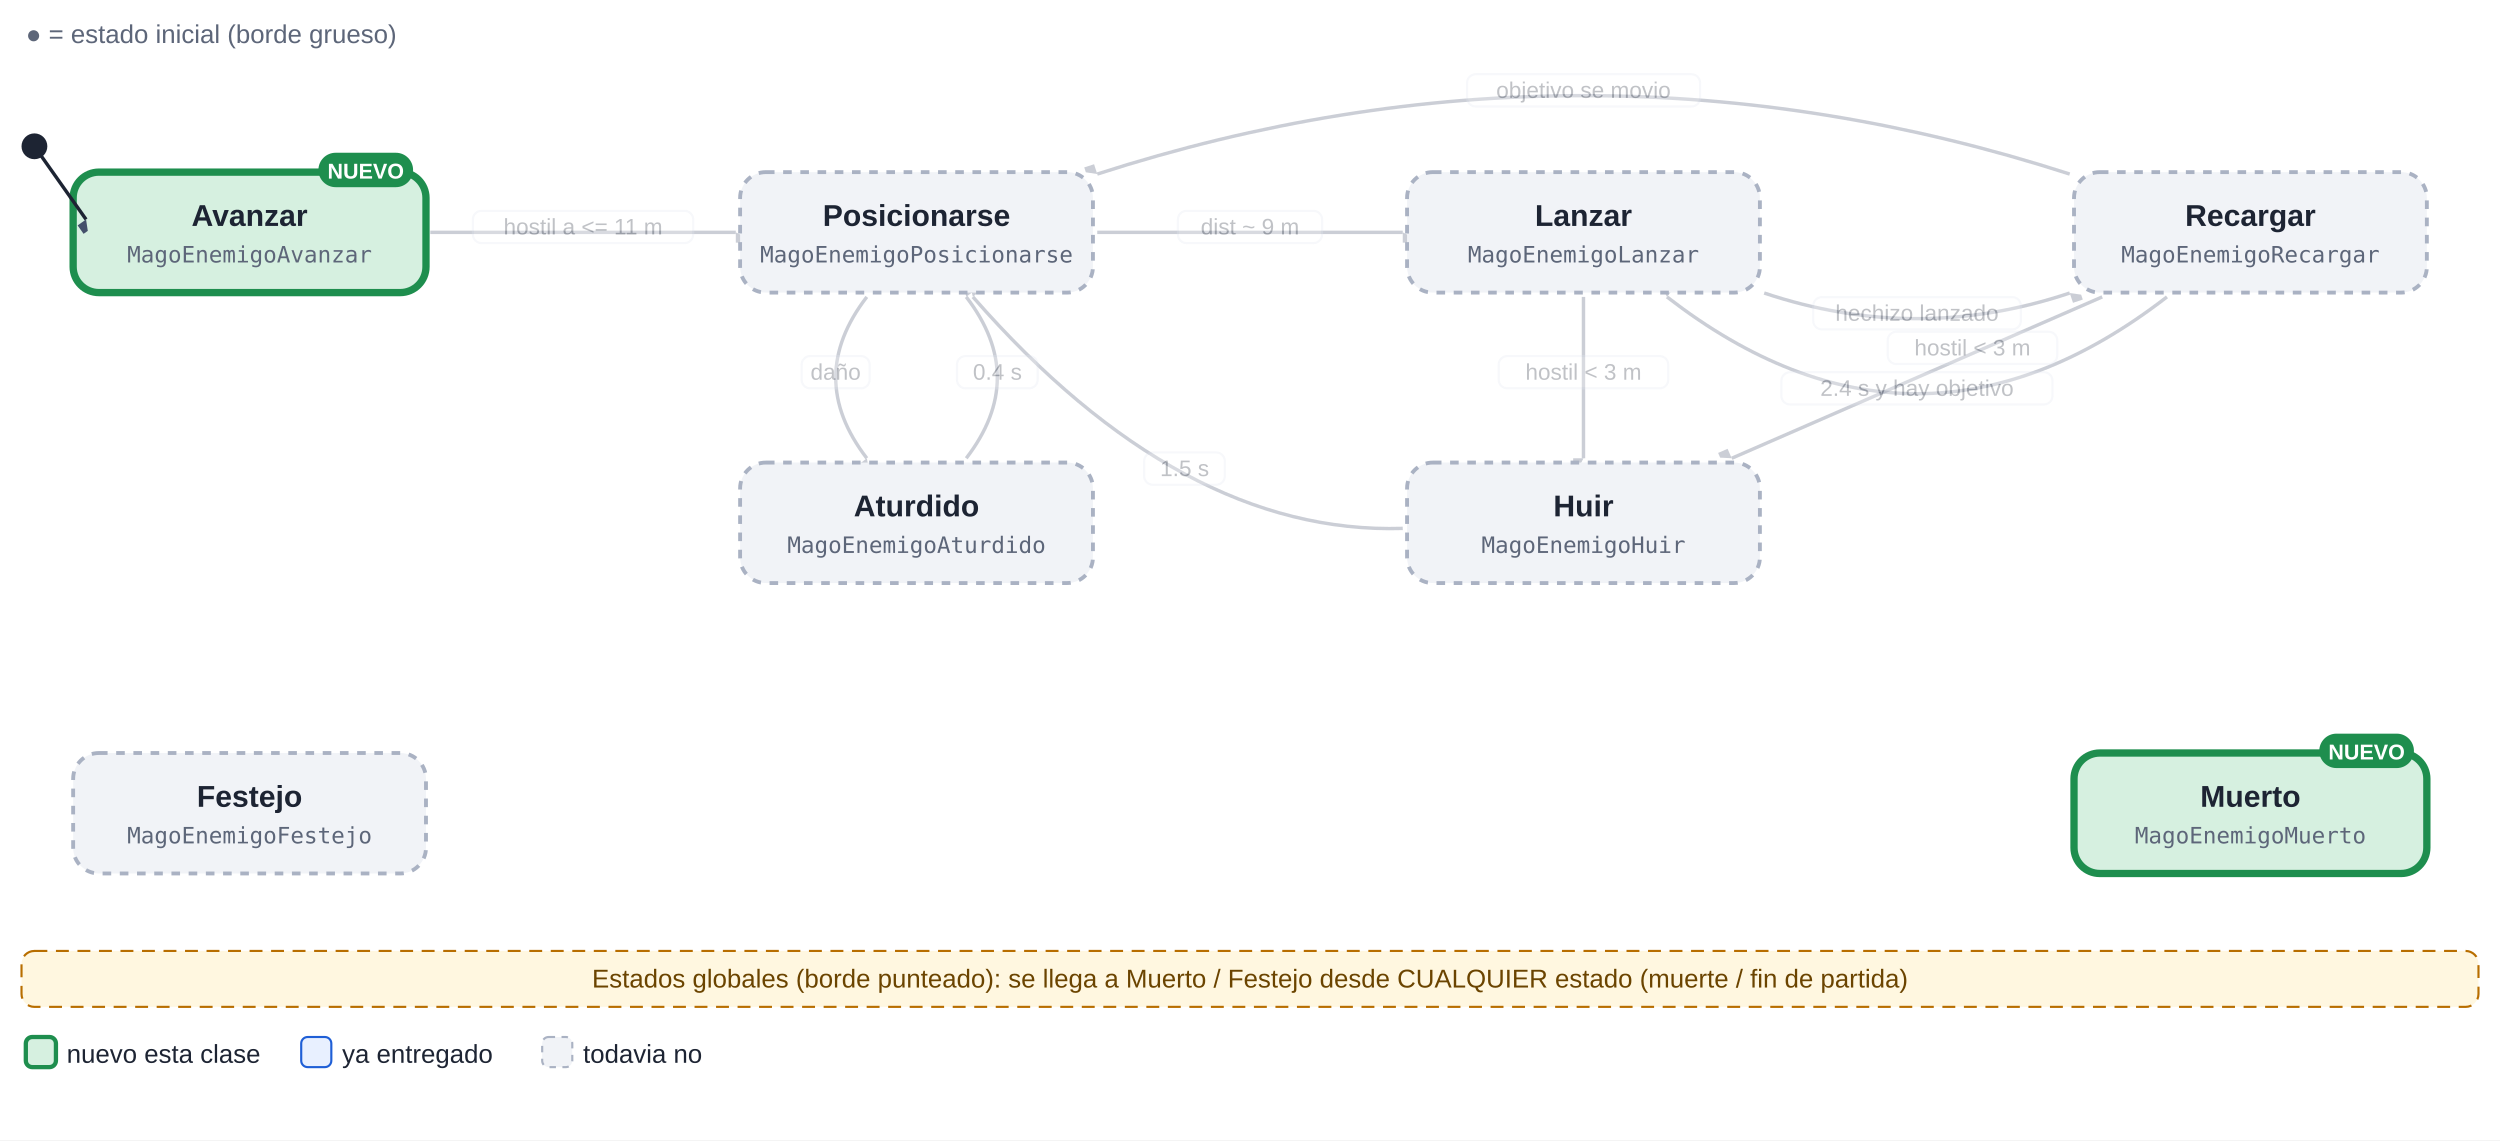
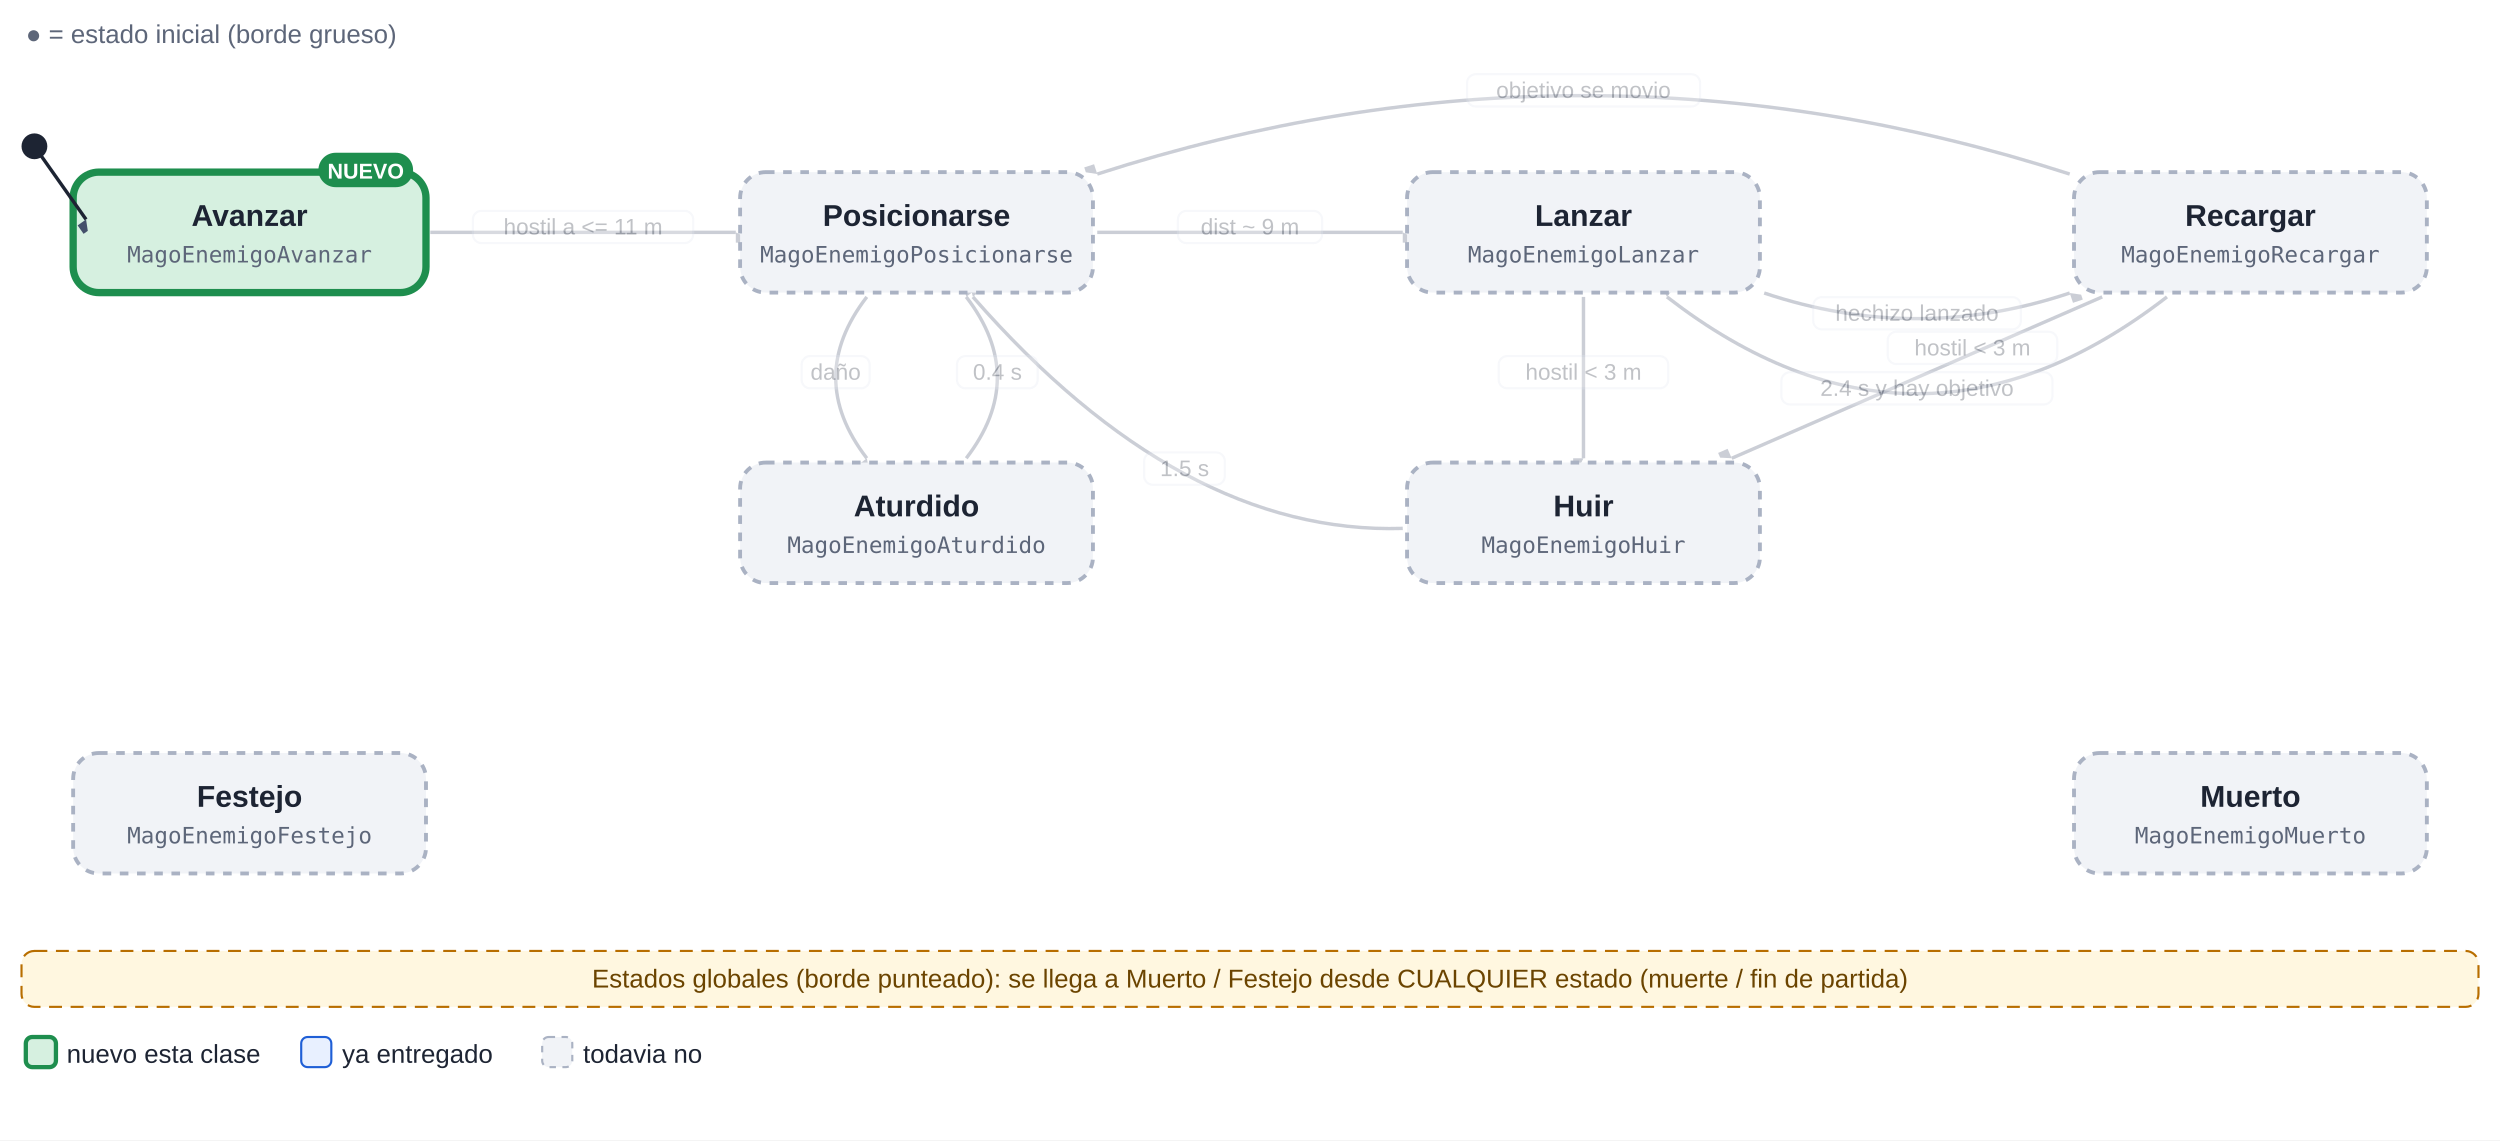
<svg xmlns="http://www.w3.org/2000/svg" viewBox="0 0 1162 530" width="1162" height="530" aria-label="Diagrama de estados de Mago enemigo" role="img">
  <rect x="0" y="0" width="1162" height="530" fill="#ffffff" />
  <defs>
    <marker id="d5" markerheight="8" markerwidth="8" orient="auto-start-reverse" refx="9" refy="5" viewbox="0 0 10 10">
      <path d="M0,0 L10,5 L0,10 z" fill="#44506b" />
    </marker>
  </defs>
  <path d="M200.0,108.0 L342.0,108.0" fill="none" marker-end="url(#d5)" opacity=".28" stroke="#44506b" stroke-width="1.6" />
  <path d="M510.0,108.0 L652.0,108.0" fill="none" marker-end="url(#d5)" opacity=".28" stroke="#44506b" stroke-width="1.6" />
  <path d="M820.0,136.2 Q891.0,160.0 962.0,136.2" fill="none" marker-end="url(#d5)" opacity=".28" stroke="#44506b" stroke-width="1.6" />
  <path d="M1007.2,138.0 Q891.0,228.0 774.8,138.0" fill="none" marker-end="url(#d5)" opacity=".28" stroke="#44506b" stroke-width="1.6" />
  <path d="M962.0,80.9 Q736.0,8.0 510.0,80.9" fill="none" marker-end="url(#d5)" opacity=".28" stroke="#44506b" stroke-width="1.6" />
  <path d="M736.0,138.0 L736.0,213.0" fill="none" marker-end="url(#d5)" opacity=".28" stroke="#44506b" stroke-width="1.6" />
  <path d="M977.1,138.0 L804.9,213.0" fill="none" marker-end="url(#d5)" opacity=".28" stroke="#44506b" stroke-width="1.6" />
  <path d="M652.0,245.6 Q549.1,248.8 452.2,138.0" fill="none" marker-end="url(#d5)" opacity=".28" stroke="#44506b" stroke-width="1.6" />
  <path d="M402.9,138.0 Q374.0,175.5 402.9,213.0" fill="none" marker-end="url(#d5)" opacity=".28" stroke="#44506b" stroke-width="1.6" />
  <path d="M449.1,213.0 Q478.0,175.5 449.1,138.0" fill="none" marker-end="url(#d5)" opacity=".28" stroke="#44506b" stroke-width="1.6" />
  <rect fill="#d6f0e0" height="56" rx="12" stroke="#1e8e4e" stroke-width="3.4" width="164" x="34.0" y="80.0" />
  <rect fill="#1e8e4e" height="16" rx="8" width="44" x="148.0" y="71.0" />
  <text fill="#fff" font-family="system-ui,Arial,sans-serif" font-size="10" font-weight="700" text-anchor="middle" x="170.0" y="83.0">NUEVO</text>
  <text fill="#1d2433" font-family="system-ui,Arial,sans-serif" font-size="14" font-weight="700" text-anchor="middle" x="116.0" y="105.0">Avanzar</text>
  <text fill="#5d6679" font-family="ui-monospace,Consolas,monospace" font-size="10.5" text-anchor="middle" x="116.0" y="122.0">MagoEnemigoAvanzar</text>
  <circle cx="16.0" cy="68.0" fill="#1d2433" r="6" />
  <path d="M16.0,68.0 L40.0,102.0" marker-end="url(#d5)" stroke="#1d2433" stroke-width="1.6" />
  <rect fill="#f1f3f7" height="56" rx="12" stroke="#aab2c3" stroke-dasharray="4 4" stroke-width="1.8" width="164" x="344.0" y="80.0" />
  <text fill="#1d2433" font-family="system-ui,Arial,sans-serif" font-size="14" font-weight="700" text-anchor="middle" x="426.0" y="105.0">Posicionarse</text>
  <text fill="#5d6679" font-family="ui-monospace,Consolas,monospace" font-size="10.5" text-anchor="middle" x="426.0" y="122.0">MagoEnemigoPosicionarse</text>
  <rect fill="#f1f3f7" height="56" rx="12" stroke="#aab2c3" stroke-dasharray="4 4" stroke-width="1.8" width="164" x="654.0" y="80.0" />
  <text fill="#1d2433" font-family="system-ui,Arial,sans-serif" font-size="14" font-weight="700" text-anchor="middle" x="736.0" y="105.0">Lanzar</text>
  <text fill="#5d6679" font-family="ui-monospace,Consolas,monospace" font-size="10.5" text-anchor="middle" x="736.0" y="122.0">MagoEnemigoLanzar</text>
  <rect fill="#f1f3f7" height="56" rx="12" stroke="#aab2c3" stroke-dasharray="4 4" stroke-width="1.8" width="164" x="964.0" y="80.0" />
  <text fill="#1d2433" font-family="system-ui,Arial,sans-serif" font-size="14" font-weight="700" text-anchor="middle" x="1046.0" y="105.0">Recargar</text>
  <text fill="#5d6679" font-family="ui-monospace,Consolas,monospace" font-size="10.5" text-anchor="middle" x="1046.0" y="122.0">MagoEnemigoRecargar</text>
  <rect fill="#f1f3f7" height="56" rx="12" stroke="#aab2c3" stroke-dasharray="4 4" stroke-width="1.8" width="164" x="654.0" y="215.0" />
  <text fill="#1d2433" font-family="system-ui,Arial,sans-serif" font-size="14" font-weight="700" text-anchor="middle" x="736.0" y="240.0">Huir</text>
  <text fill="#5d6679" font-family="ui-monospace,Consolas,monospace" font-size="10.5" text-anchor="middle" x="736.0" y="257.0">MagoEnemigoHuir</text>
  <rect fill="#f1f3f7" height="56" rx="12" stroke="#aab2c3" stroke-dasharray="4 4" stroke-width="1.8" width="164" x="344.0" y="215.0" />
  <text fill="#1d2433" font-family="system-ui,Arial,sans-serif" font-size="14" font-weight="700" text-anchor="middle" x="426.0" y="240.0">Aturdido</text>
  <text fill="#5d6679" font-family="ui-monospace,Consolas,monospace" font-size="10.5" text-anchor="middle" x="426.0" y="257.0">MagoEnemigoAturdido</text>
  <rect fill="#f1f3f7" height="56" rx="12" stroke="#aab2c3" stroke-dasharray="4 4" stroke-width="1.8" width="164" x="34.0" y="350.0" />
  <text fill="#1d2433" font-family="system-ui,Arial,sans-serif" font-size="14" font-weight="700" text-anchor="middle" x="116.0" y="375.0">Festejo</text>
  <text fill="#5d6679" font-family="ui-monospace,Consolas,monospace" font-size="10.5" text-anchor="middle" x="116.0" y="392.0">MagoEnemigoFestejo</text>
-   <rect fill="#d6f0e0" height="56" rx="12" stroke="#1e8e4e" stroke-width="3.4" width="164" x="964.0" y="350.0" />
-   <rect fill="#1e8e4e" height="16" rx="8" width="44" x="1078.0" y="341.0" />
-   <text fill="#fff" font-family="system-ui,Arial,sans-serif" font-size="10" font-weight="700" text-anchor="middle" x="1100.0" y="353.0">NUEVO</text>
+   <rect fill="#f1f3f7" height="56" rx="12" stroke="#aab2c3" stroke-dasharray="4 4" stroke-width="1.8" width="164" x="964.0" y="350.0" />
  <text fill="#1d2433" font-family="system-ui,Arial,sans-serif" font-size="14" font-weight="700" text-anchor="middle" x="1046.0" y="375.0">Muerto</text>
  <text fill="#5d6679" font-family="ui-monospace,Consolas,monospace" font-size="10.5" text-anchor="middle" x="1046.0" y="392.0">MagoEnemigoMuerto</text>
  <g opacity=".28">
    <rect fill="#fff" fill-opacity=".92" height="15" rx="4" stroke="#e1e5ef" width="102.4" x="219.8" y="98.0" />
    <text fill="#1d2433" font-family="system-ui,Arial,sans-serif" font-size="10.5" text-anchor="middle" x="271.0" y="109.0">hostil a &lt;= 11 m</text>
  </g>
  <g opacity=".28">
    <rect fill="#fff" fill-opacity=".92" height="15" rx="4" stroke="#e1e5ef" width="67.0" x="547.5" y="98.0" />
    <text fill="#1d2433" font-family="system-ui,Arial,sans-serif" font-size="10.5" text-anchor="middle" x="581.0" y="109.0">dist ~ 9 m</text>
  </g>
  <g opacity=".28">
    <rect fill="#fff" fill-opacity=".92" height="15" rx="4" stroke="#e1e5ef" width="96.5" x="842.8" y="138.1" />
    <text fill="#1d2433" font-family="system-ui,Arial,sans-serif" font-size="10.5" text-anchor="middle" x="891.0" y="149.1">hechizo lanzado</text>
  </g>
  <g opacity=".28">
    <rect fill="#fff" fill-opacity=".92" height="15" rx="4" stroke="#e1e5ef" width="126.0" x="828.0" y="173.0" />
    <text fill="#1d2433" font-family="system-ui,Arial,sans-serif" font-size="10.5" text-anchor="middle" x="891.0" y="184.0">2.4 s y hay objetivo</text>
  </g>
  <g opacity=".28">
    <rect fill="#fff" fill-opacity=".92" height="15" rx="4" stroke="#e1e5ef" width="108.3" x="681.9" y="34.5" />
    <text fill="#1d2433" font-family="system-ui,Arial,sans-serif" font-size="10.5" text-anchor="middle" x="736.0" y="45.5">objetivo se movio</text>
  </g>
  <g opacity=".28">
    <rect fill="#fff" fill-opacity=".92" height="15" rx="4" stroke="#e1e5ef" width="78.8" x="696.6" y="165.5" />
    <text fill="#1d2433" font-family="system-ui,Arial,sans-serif" font-size="10.5" text-anchor="middle" x="736.0" y="176.5">hostil &lt; 3 m</text>
  </g>
  <g opacity=".28">
    <rect fill="#fff" fill-opacity=".92" height="15" rx="4" stroke="#e1e5ef" width="78.8" x="877.4" y="154.2" />
    <text fill="#1d2433" font-family="system-ui,Arial,sans-serif" font-size="10.5" text-anchor="middle" x="916.8" y="165.2">hostil &lt; 3 m</text>
  </g>
  <g opacity=".28">
    <rect fill="#fff" fill-opacity=".92" height="15" rx="4" stroke="#e1e5ef" width="37.5" x="531.8" y="210.3" />
    <text fill="#1d2433" font-family="system-ui,Arial,sans-serif" font-size="10.5" text-anchor="middle" x="550.6" y="221.3">1.5 s</text>
  </g>
  <g opacity=".28">
    <rect fill="#fff" fill-opacity=".92" height="15" rx="4" stroke="#e1e5ef" width="31.6" x="372.6" y="165.5" />
    <text fill="#1d2433" font-family="system-ui,Arial,sans-serif" font-size="10.5" text-anchor="middle" x="388.4" y="176.5">daño</text>
  </g>
  <g opacity=".28">
    <rect fill="#fff" fill-opacity=".92" height="15" rx="4" stroke="#e1e5ef" width="37.5" x="444.8" y="165.5" />
    <text fill="#1d2433" font-family="system-ui,Arial,sans-serif" font-size="10.5" text-anchor="middle" x="463.6" y="176.5">0.4 s</text>
  </g>
  <rect fill="#fff7e0" height="26" rx="6" stroke="#b86e00" stroke-dasharray="6 4" width="1142" x="10" y="442" />
  <text fill="#6b4400" font-family="system-ui,Arial,sans-serif" font-size="12" text-anchor="middle" x="581" y="459">Estados globales (borde punteado): se llega a Muerto / Festejo desde CUALQUIER estado (muerte / fin de partida)</text>
  <text fill="#5d6679" font-family="system-ui,Arial,sans-serif" font-size="12" x="12" y="20">● = estado inicial (borde grueso)</text>
  <rect fill="#d6f0e0" height="14" rx="3" stroke="#1e8e4e" stroke-width="2" width="14" x="12" y="482" />
  <text fill="#1d2433" font-family="system-ui,Arial,sans-serif" font-size="12" x="31" y="494">nuevo esta clase</text>
  <rect fill="#e8f0ff" height="14" rx="3" stroke="#1f5fd6" width="14" x="140" y="482" />
  <text fill="#1d2433" font-family="system-ui,Arial,sans-serif" font-size="12" x="159" y="494">ya entregado</text>
  <rect fill="#f1f3f7" height="14" rx="3" stroke="#aab2c3" stroke-dasharray="3 3" width="14" x="252" y="482" />
  <text fill="#1d2433" font-family="system-ui,Arial,sans-serif" font-size="12" x="271" y="494">todavia no</text>
</svg>
